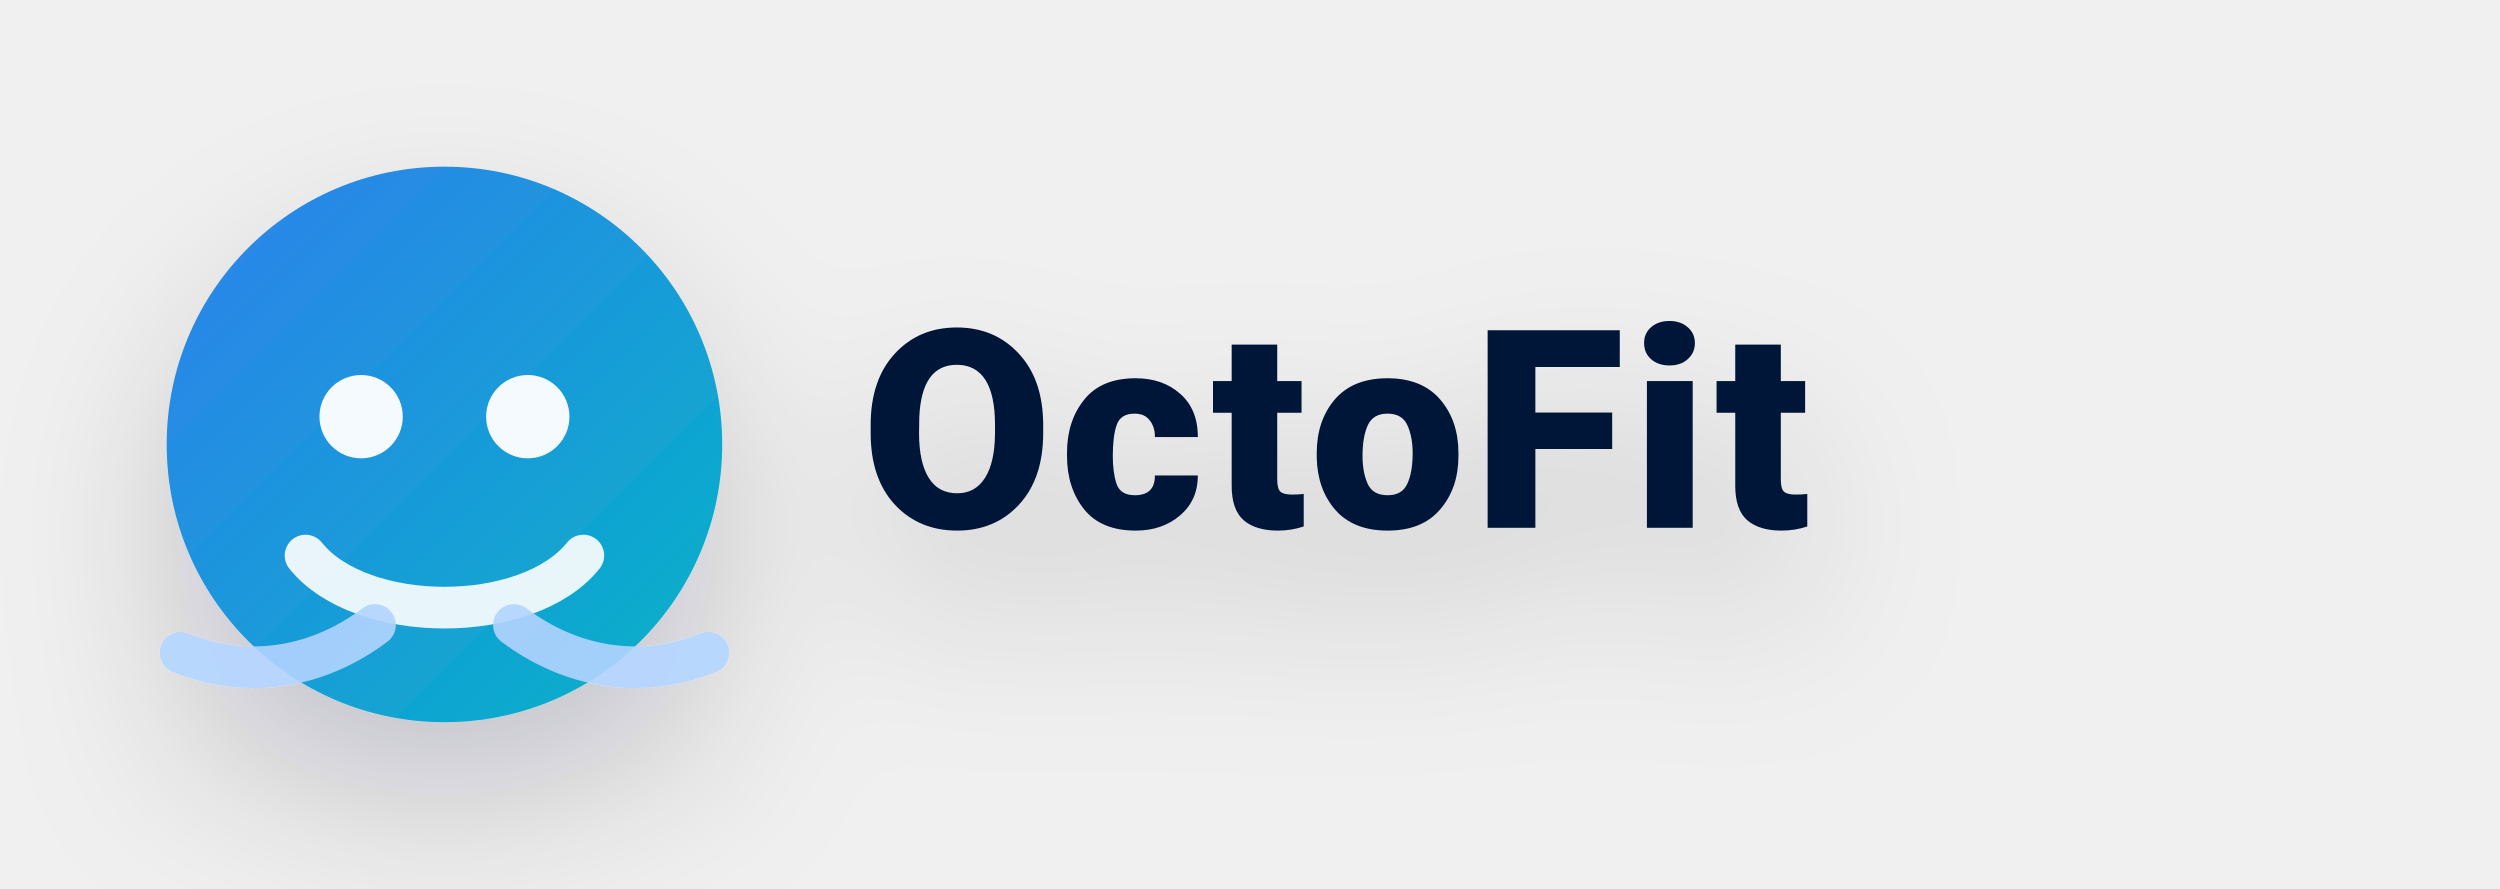
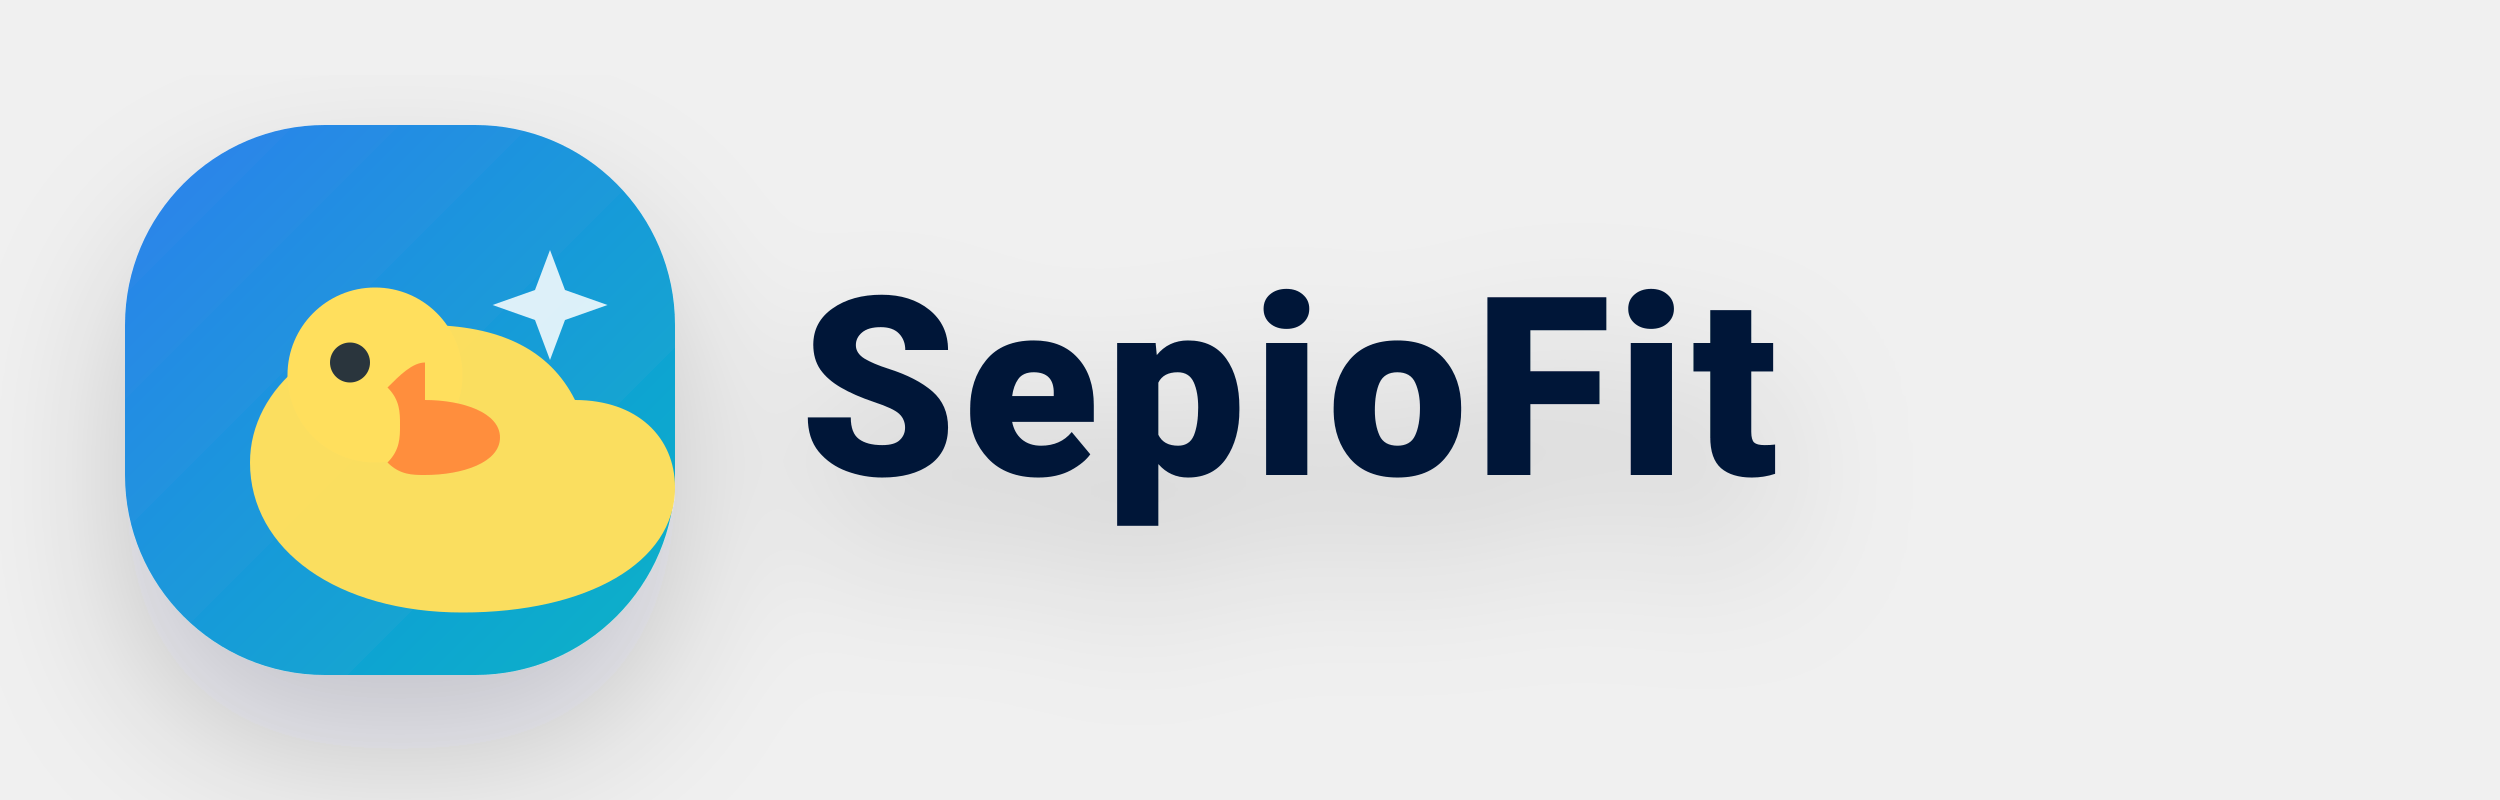
- <svg xmlns="http://www.w3.org/2000/svg" width="180" height="64" viewBox="0 0 180 64" role="img" aria-label="OctoFit">
+ <svg xmlns="http://www.w3.org/2000/svg" width="200" height="64" viewBox="0 0 200 64" role="img" aria-label="SepioFit">
  <defs>
-     <linearGradient id="octo" x1="0" y1="0" x2="1" y2="1">
+     <linearGradient id="duckGradient" x1="0" y1="0" x2="1" y2="1">
      <stop offset="0" stop-color="#2f80ed" />
      <stop offset="1" stop-color="#05b3c6" />
    </linearGradient>
    <filter id="soft" x="-20%" y="-20%" width="140%" height="140%">
      <feDropShadow dx="0" dy="6" stdDeviation="6" flood-color="#051937" flood-opacity="0.18" />
    </filter>
  </defs>
  <g filter="url(#soft)">
-     <rect x="0" y="0" width="180" height="64" rx="20" fill="rgba(255,255,255,0.0)" />
+     <rect x="0" y="0" width="200" height="64" rx="20" fill="rgba(255,255,255,0.0)" />
    <g transform="translate(10 10)">
-       <circle cx="22" cy="22" r="20" fill="url(#octo)" />
-       <circle cx="16" cy="20" r="3" fill="#ffffff" opacity="0.95" />
-       <circle cx="28" cy="20" r="3" fill="#ffffff" opacity="0.95" />
-       <path d="M12 30c4 5 16 5 20 0" fill="none" stroke="#ffffff" stroke-width="3" stroke-linecap="round" opacity="0.9" />
-       <path d="M3 37c5 2 10 1 14-2" fill="none" stroke="#b3d4ff" stroke-width="3" stroke-linecap="round" opacity="0.9" />
-       <path d="M41 37c-5 2-10 1-14-2" fill="none" stroke="#b3d4ff" stroke-width="3" stroke-linecap="round" opacity="0.9" />
+       <rect x="0" y="0" width="44" height="44" rx="16" fill="url(#duckGradient)" />
+       <path d="M10 27c0-6 6-11 14-11 6 0 10 2 12 6 5 0 8 3 8 7 0 6-7 10-17 10-10 0-17-5-17-12z" fill="#ffdf5d" opacity="0.98" />
+       <circle cx="20" cy="20" r="7" fill="#ffdf5d" />
+       <circle cx="18" cy="19" r="1.6" fill="#051937" opacity="0.85" />
+       <path d="M24 22c3 0 6 1 6 3s-3 3-6 3c-1 0-2 0-3-1 1-1 1-2 1-3s0-2-1-3c1-1 2-2 3-2z" fill="#ff8a3d" opacity="0.95" />
+       <path d="M34 10l1.2 3.2 3.4 1.2-3.4 1.2-1.2 3.2-1.2-3.2-3.4-1.2 3.4-1.2z" fill="#ffffff" opacity="0.85" />
    </g>
-     <g transform="translate(62 22)">
+     <g transform="translate(64 22)">
      <text x="0" y="16" font-family="system-ui, -apple-system, Segoe UI, Roboto, sans-serif" font-size="20" font-weight="800" fill="#051937" letter-spacing="0.5">
-         OctoFit
+         SepioFit
      </text>
    </g>
  </g>
</svg>
